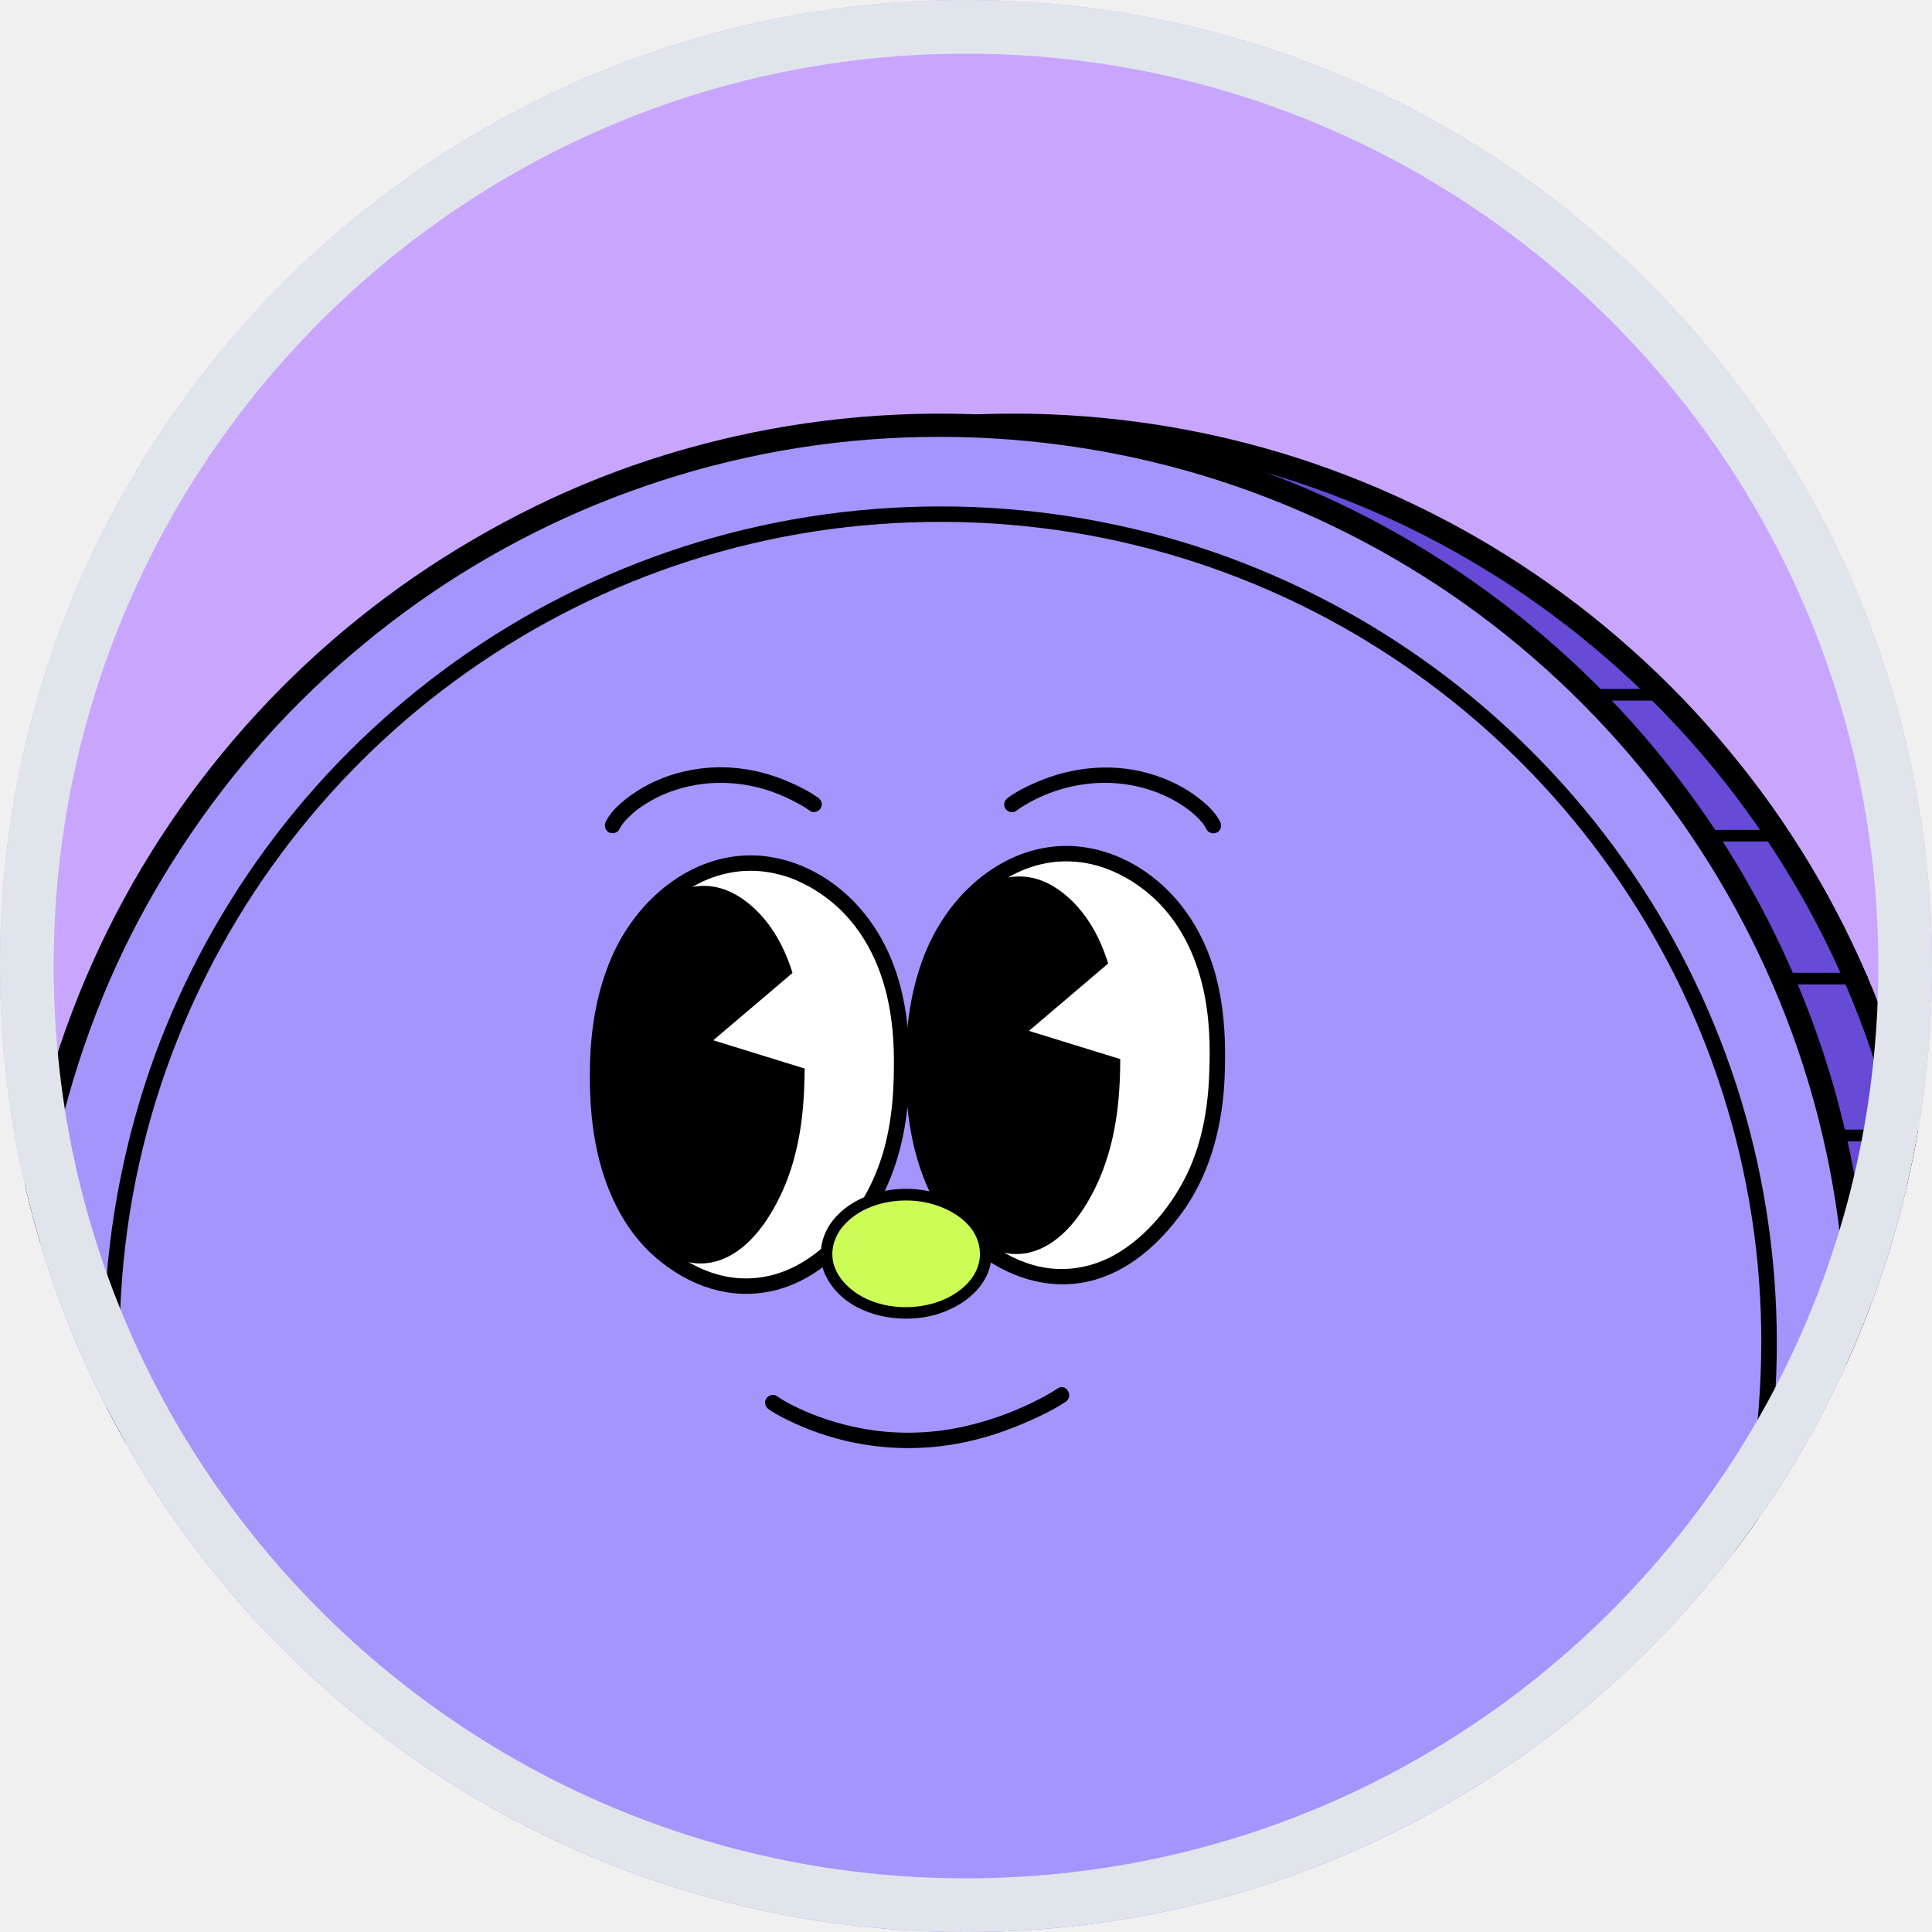
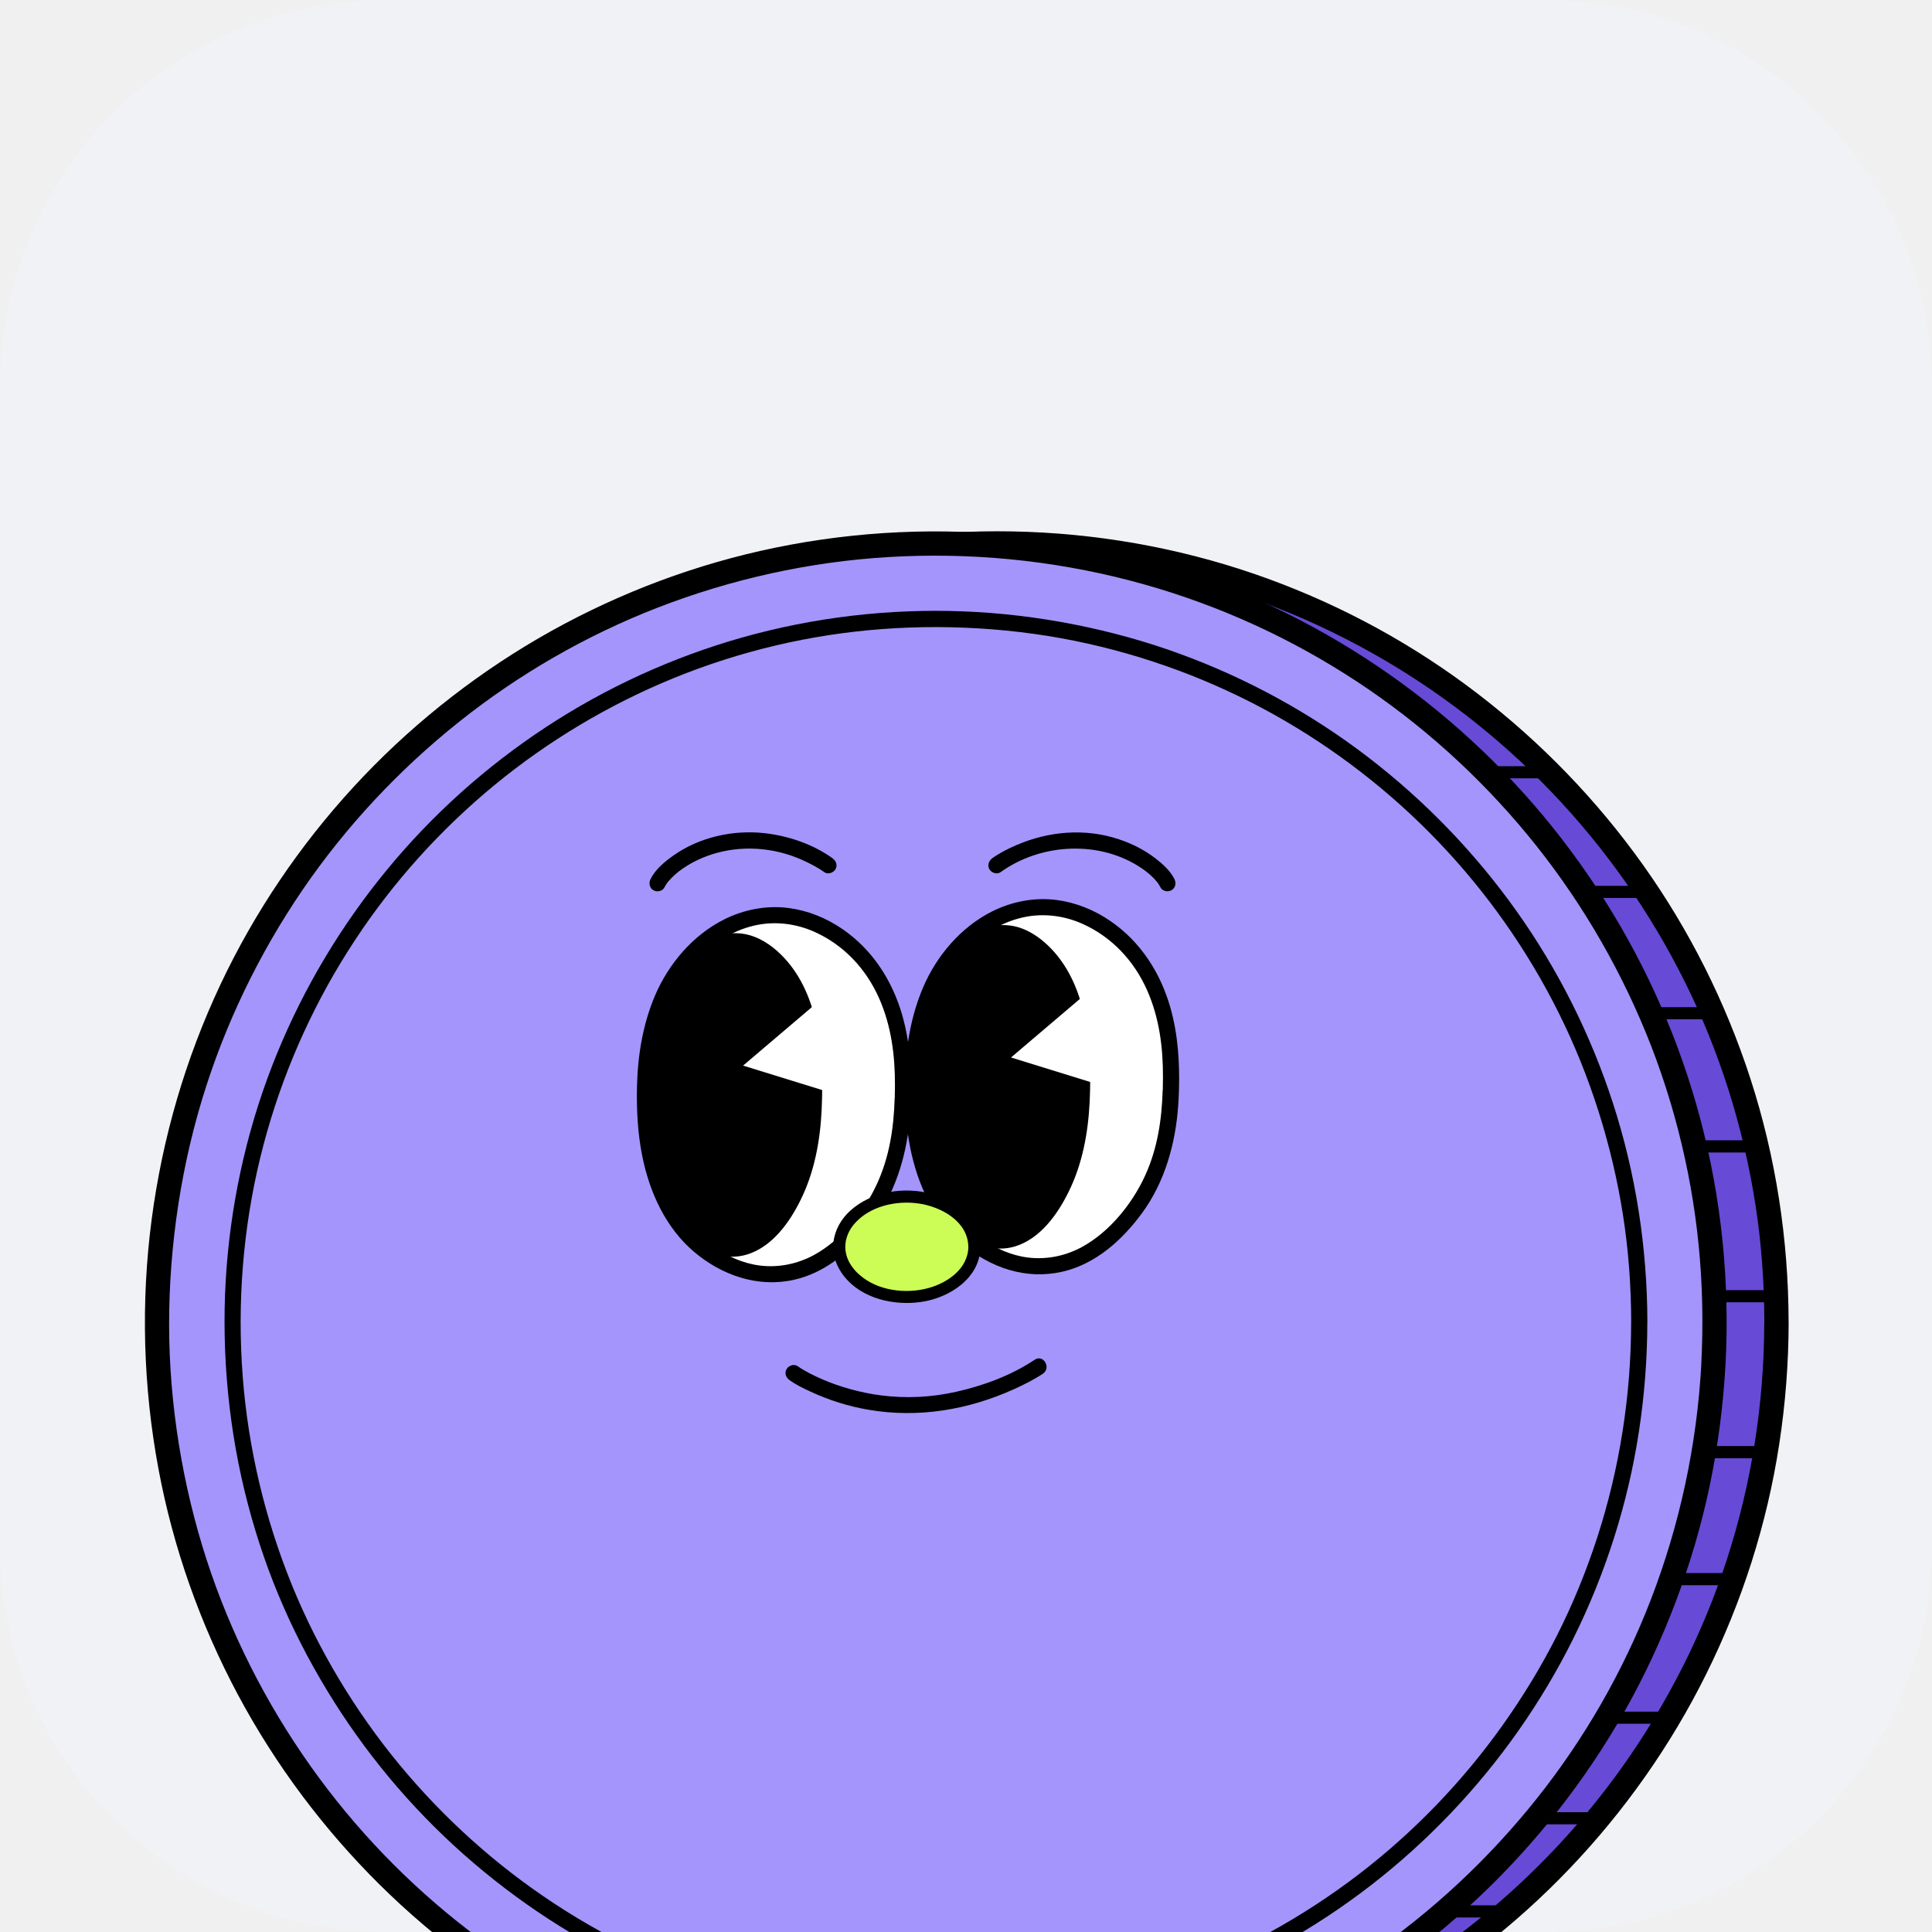
- <svg xmlns="http://www.w3.org/2000/svg" width="36" height="36" viewBox="0 0 36 36" fill="none">
-   <g clip-path="url(#clip0_2430_47097)">
-     <circle cx="18" cy="18" r="18" fill="#C9A6FD" />
-     <mask id="mask0_2430_47097" style="mask-type:alpha" maskUnits="userSpaceOnUse" x="0" y="0" width="36" height="36">
-       <circle cx="18" cy="18" r="18" fill="#C9A6FD" />
-     </mask>
-     <g mask="url(#mask0_2430_47097)">
-       <g clip-path="url(#clip1_2430_47097)">
-         <path d="M2.304 32.816C2.304 32.816 1.156 38.481 1.233 41.416L2.304 32.816Z" fill="#674AD6" />
-         <path d="M1.469 32.584C1.031 34.751 0.677 36.95 0.471 39.15C0.4 39.902 0.349 40.659 0.367 41.415C0.378 41.868 0.759 42.303 1.234 42.282C1.709 42.26 2.112 41.9 2.101 41.415C2.086 40.77 2.121 40.124 2.175 39.481C2.206 39.107 2.244 38.734 2.287 38.361C2.307 38.184 2.328 38.007 2.35 37.83C2.361 37.742 2.373 37.653 2.384 37.565C2.389 37.527 2.394 37.489 2.399 37.452C2.383 37.578 2.393 37.498 2.404 37.418C2.573 36.197 2.774 34.981 3.001 33.769C3.046 33.528 3.093 33.286 3.141 33.045C3.231 32.602 3.014 32.087 2.536 31.979C2.104 31.881 1.566 32.109 1.47 32.584H1.469Z" fill="black" />
-         <path d="M18.88 42.116C28.322 42.116 35.976 34.462 35.976 25.02C35.976 15.579 28.322 7.925 18.88 7.925C9.438 7.925 1.784 15.579 1.784 25.02C1.784 34.462 9.438 42.116 18.88 42.116Z" fill="#674AD6" />
-         <path d="M35.759 25.02C35.757 26.795 35.483 28.56 34.934 30.248C34.386 31.937 33.631 33.404 32.645 34.792C31.66 36.181 30.48 37.401 29.14 38.426C27.791 39.457 26.287 40.289 24.692 40.872C23.037 41.478 21.291 41.821 19.53 41.887C17.755 41.953 15.976 41.745 14.267 41.261C12.616 40.793 11.043 40.071 9.609 39.128C8.2 38.202 6.934 37.062 5.859 35.763C4.777 34.456 3.889 32.978 3.25 31.407C2.61 29.835 2.184 28.076 2.051 26.337C1.915 24.552 2.055 22.748 2.48 21.009C2.905 19.27 3.548 17.747 4.436 16.281C5.325 14.816 6.412 13.519 7.678 12.393C8.943 11.268 10.378 10.338 11.919 9.637C13.5 8.919 15.202 8.447 16.927 8.251C18.701 8.05 20.507 8.121 22.257 8.478C23.95 8.823 25.585 9.428 27.093 10.271C28.568 11.094 29.914 12.136 31.082 13.357C32.257 14.585 33.242 15.987 34.001 17.507C34.772 19.053 35.298 20.719 35.563 22.425C35.697 23.283 35.759 24.152 35.76 25.021C35.76 25.3 36.194 25.3 36.194 25.021C36.191 23.21 35.912 21.399 35.353 19.677C34.813 18.015 34.021 16.435 33.008 15.011C31.994 13.588 30.779 12.329 29.395 11.268C28.011 10.206 26.468 9.36 24.83 8.759C23.139 8.137 21.351 7.79 19.553 7.72C17.735 7.65 15.902 7.865 14.151 8.361C12.466 8.838 10.853 9.576 9.389 10.539C7.937 11.493 6.628 12.664 5.524 14.005C4.413 15.354 3.511 16.86 2.848 18.476C2.168 20.133 1.757 21.895 1.619 23.68C1.48 25.465 1.625 27.348 2.056 29.123C2.47 30.83 3.151 32.475 4.061 33.977C4.962 35.463 6.088 36.815 7.388 37.968C8.688 39.121 10.158 40.08 11.741 40.796C13.371 41.532 15.103 42.009 16.879 42.217C18.699 42.429 20.553 42.348 22.348 41.985C24.076 41.634 25.751 41.013 27.291 40.156C28.831 39.298 30.203 38.232 31.403 36.973C32.6 35.719 33.611 34.284 34.383 32.732C35.173 31.144 35.719 29.437 35.987 27.684C36.121 26.802 36.191 25.912 36.192 25.02C36.192 24.741 35.759 24.741 35.759 25.02H35.759Z" fill="black" />
-         <path d="M17.523 42.116C26.965 42.116 34.619 34.462 34.619 25.02C34.619 15.579 26.965 7.925 17.523 7.925C8.082 7.925 0.428 15.579 0.428 25.02C0.428 34.462 8.082 42.116 17.523 42.116Z" fill="#A495FC" />
-         <path d="M34.378 25.941C34.279 27.712 33.907 29.462 33.269 31.117C32.658 32.7 31.799 34.195 30.741 35.521C29.683 36.847 28.433 38.011 27.035 38.965C25.637 39.918 24.087 40.668 22.461 41.165C20.774 41.681 19.014 41.926 17.25 41.897C15.475 41.867 13.709 41.56 12.03 40.985C10.407 40.429 8.874 39.619 7.495 38.601C6.143 37.603 4.937 36.396 3.941 35.044C2.931 33.673 2.125 32.153 1.568 30.543C0.997 28.893 0.686 27.16 0.647 25.416C0.609 23.671 0.848 21.834 1.366 20.12C1.884 18.406 2.611 16.921 3.577 15.505C4.543 14.089 5.701 12.854 7.026 11.799C8.344 10.748 9.83 9.894 11.402 9.284C13.027 8.653 14.748 8.273 16.488 8.17C18.271 8.065 20.068 8.237 21.797 8.687C23.469 9.123 25.067 9.817 26.528 10.74C27.956 11.641 29.243 12.759 30.343 14.04C31.449 15.328 32.356 16.786 33.03 18.343C33.715 19.922 34.152 21.616 34.32 23.328C34.406 24.197 34.422 25.07 34.377 25.941C34.362 26.22 34.795 26.219 34.81 25.941C34.905 24.133 34.721 22.311 34.255 20.56C33.806 18.873 33.096 17.252 32.162 15.776C31.233 14.309 30.084 12.979 28.763 11.852C27.436 10.72 25.943 9.786 24.338 9.102C22.733 8.417 20.916 7.948 19.117 7.781C17.318 7.614 15.466 7.731 13.69 8.132C11.914 8.533 10.331 9.17 8.818 10.053C7.318 10.927 5.947 12.03 4.773 13.309C3.596 14.59 2.61 16.048 1.868 17.621C1.101 19.247 0.595 20.981 0.361 22.762C0.126 24.543 0.172 26.423 0.507 28.221C0.829 29.949 1.422 31.626 2.251 33.175C3.079 34.725 4.124 36.117 5.359 37.338C6.594 38.558 8.015 39.594 9.556 40.393C11.137 41.213 12.844 41.787 14.601 42.084C16.357 42.381 18.266 42.411 20.085 42.143C21.831 41.887 23.532 41.354 25.118 40.581C26.682 39.818 28.128 38.814 29.394 37.623C30.657 36.435 31.742 35.054 32.597 33.546C33.47 32.005 34.105 30.325 34.467 28.591C34.649 27.718 34.764 26.831 34.813 25.941C34.828 25.663 34.395 25.663 34.38 25.941L34.378 25.941Z" fill="black" />
-         <path d="M32.819 25.02C32.817 26.628 32.569 28.227 32.072 29.756C31.596 31.224 30.893 32.614 30 33.872C29.113 35.122 28.034 36.241 26.816 37.172C25.594 38.106 24.232 38.858 22.787 39.387C21.288 39.935 19.706 40.245 18.111 40.305C16.504 40.365 14.892 40.176 13.345 39.738C11.85 39.314 10.424 38.66 9.125 37.806C7.849 36.967 6.702 35.935 5.728 34.759C4.755 33.583 3.94 32.23 3.358 30.802C2.762 29.339 2.394 27.784 2.274 26.209C2.151 24.594 2.278 22.96 2.663 21.385C3.031 19.877 3.63 18.43 4.435 17.102C5.23 15.79 6.224 14.6 7.371 13.58C8.517 12.562 9.816 11.718 11.212 11.083C12.648 10.43 14.192 10.003 15.76 9.824C17.367 9.642 19.003 9.708 20.588 10.031C22.12 10.344 23.602 10.892 24.968 11.655C26.303 12.4 27.523 13.345 28.581 14.451C29.638 15.557 30.537 16.833 31.224 18.209C31.922 19.609 32.4 21.117 32.64 22.663C32.762 23.443 32.819 24.232 32.82 25.021C32.82 25.207 33.109 25.207 33.109 25.021C33.107 23.39 32.855 21.76 32.352 20.209C31.865 18.712 31.151 17.289 30.238 16.007C29.325 14.724 28.236 13.598 26.995 12.644C25.749 11.688 24.359 10.924 22.884 10.383C21.362 9.824 19.752 9.511 18.133 9.448C16.495 9.385 14.845 9.578 13.268 10.025C11.75 10.455 10.297 11.119 8.979 11.986C7.672 12.846 6.493 13.902 5.498 15.11C4.501 16.32 3.691 17.674 3.095 19.125C2.499 20.576 2.111 22.203 1.986 23.811C1.859 25.451 1.992 27.114 2.38 28.713C2.753 30.251 3.365 31.732 4.186 33.085C4.997 34.424 6.011 35.64 7.182 36.679C8.352 37.717 9.677 38.581 11.103 39.225C12.566 39.886 14.123 40.315 15.717 40.501C17.357 40.692 19.026 40.62 20.643 40.293C22.2 39.977 23.707 39.418 25.095 38.646C26.464 37.885 27.718 36.914 28.799 35.781C29.877 34.651 30.787 33.359 31.482 31.96C32.178 30.562 32.684 28.992 32.925 27.413C33.047 26.621 33.108 25.822 33.109 25.021C33.109 24.835 32.82 24.835 32.82 25.021L32.819 25.02Z" fill="black" />
-         <path d="M22.68 19.923C22.667 20.371 22.628 21.683 21.74 22.729C21.51 22.998 20.898 23.72 19.926 23.784C19.04 23.843 18.4 23.32 18.224 23.172C16.983 22.125 17.012 20.238 17.02 19.776C17.027 19.296 17.052 17.711 18.125 16.675C18.313 16.494 18.861 15.981 19.692 15.913C20.653 15.834 21.36 16.404 21.625 16.654C22.746 17.712 22.696 19.399 22.68 19.923Z" fill="white" />
-         <path d="M22.536 19.925C22.516 20.579 22.421 21.219 22.142 21.826C21.863 22.432 21.364 23.055 20.756 23.391C20.382 23.597 19.949 23.687 19.524 23.629C19.162 23.579 18.82 23.428 18.521 23.22C18.495 23.202 18.469 23.183 18.443 23.164C18.439 23.161 18.406 23.136 18.421 23.148C18.435 23.158 18.401 23.132 18.395 23.127C18.351 23.091 18.307 23.054 18.264 23.016C18.12 22.886 17.988 22.741 17.875 22.584C17.657 22.278 17.498 21.935 17.388 21.576C17.218 21.022 17.16 20.478 17.163 19.898C17.165 19.371 17.204 18.88 17.336 18.375C17.524 17.665 17.894 17.022 18.473 16.561C18.495 16.543 18.509 16.533 18.54 16.509C18.576 16.483 18.613 16.458 18.65 16.433C18.727 16.383 18.806 16.337 18.887 16.294C19.074 16.197 19.275 16.127 19.482 16.087C19.907 16.004 20.356 16.064 20.751 16.241C21.039 16.369 21.282 16.535 21.502 16.737C21.798 17.011 22.025 17.347 22.188 17.714C22.459 18.325 22.542 18.983 22.541 19.64C22.541 19.735 22.538 19.829 22.535 19.924C22.53 20.11 22.819 20.11 22.824 19.924C22.842 19.314 22.803 18.7 22.635 18.111C22.419 17.355 21.986 16.683 21.333 16.236C20.983 15.997 20.583 15.835 20.161 15.781C19.679 15.719 19.19 15.816 18.759 16.036C18.086 16.378 17.566 16.993 17.271 17.681C17.003 18.309 16.893 18.989 16.877 19.669C16.865 20.177 16.891 20.684 16.991 21.184C17.148 21.972 17.499 22.748 18.122 23.274C18.721 23.781 19.503 24.054 20.285 23.877C21.014 23.712 21.602 23.181 22.03 22.59C22.522 21.912 22.751 21.081 22.809 20.254C22.817 20.144 22.821 20.035 22.824 19.924C22.83 19.738 22.541 19.738 22.535 19.924L22.536 19.925Z" fill="black" />
-         <path d="M20.729 19.913C20.721 20.297 20.697 21.42 20.145 22.315C20.003 22.546 19.623 23.163 19.02 23.218C18.47 23.269 18.072 22.821 17.963 22.694C17.193 21.797 17.211 20.181 17.216 19.786C17.221 19.375 17.236 18.018 17.902 17.131C18.019 16.976 18.359 16.536 18.875 16.478C19.471 16.411 19.91 16.899 20.075 17.113C20.77 18.019 20.739 19.464 20.729 19.913V19.913Z" fill="black" />
-         <path d="M20.584 19.914C20.573 20.436 20.519 20.956 20.366 21.458C20.273 21.765 20.142 22.053 19.97 22.323C19.842 22.525 19.705 22.707 19.511 22.86C19.294 23.032 19.018 23.124 18.743 23.057C18.499 22.997 18.303 22.849 18.136 22.673C17.765 22.28 17.582 21.748 17.476 21.227C17.387 20.788 17.356 20.337 17.359 19.883C17.36 19.472 17.381 19.059 17.453 18.658C17.506 18.357 17.584 18.058 17.702 17.775C17.762 17.632 17.835 17.493 17.918 17.362C17.955 17.303 17.995 17.247 18.036 17.192C18.059 17.16 18.024 17.207 18.051 17.173C18.069 17.149 18.088 17.127 18.107 17.105C18.272 16.91 18.476 16.735 18.724 16.659C19.017 16.569 19.307 16.644 19.555 16.812C19.652 16.877 19.74 16.956 19.823 17.043C19.857 17.08 19.891 17.118 19.923 17.157C19.93 17.165 19.973 17.22 19.949 17.188C19.974 17.221 19.998 17.254 20.021 17.288C20.197 17.544 20.317 17.831 20.401 18.129C20.545 18.636 20.589 19.163 20.587 19.688C20.587 19.763 20.585 19.839 20.584 19.914C20.579 20.1 20.868 20.1 20.872 19.914C20.883 19.415 20.861 18.916 20.767 18.425C20.652 17.828 20.422 17.228 19.983 16.794C19.765 16.579 19.492 16.399 19.186 16.348C18.837 16.289 18.494 16.393 18.214 16.605C17.739 16.967 17.45 17.528 17.286 18.092C17.136 18.612 17.08 19.158 17.071 19.698C17.064 20.116 17.079 20.533 17.137 20.947C17.219 21.547 17.385 22.172 17.754 22.663C18.099 23.124 18.65 23.503 19.25 23.32C19.8 23.153 20.178 22.609 20.418 22.114C20.709 21.513 20.831 20.844 20.863 20.181C20.868 20.093 20.87 20.003 20.872 19.914C20.876 19.728 20.587 19.728 20.583 19.914H20.584Z" fill="black" />
-         <path d="M20.889 17.749L19.173 19.209L21.244 19.849L20.889 17.749Z" fill="white" />
-         <path d="M16.798 20.101C16.785 20.549 16.745 21.861 15.857 22.907C15.628 23.177 15.016 23.898 14.044 23.962C13.158 24.021 12.518 23.498 12.342 23.35C11.1 22.303 11.13 20.416 11.137 19.954C11.145 19.474 11.17 17.889 12.243 16.853C12.431 16.672 12.979 16.159 13.809 16.091C14.771 16.012 15.478 16.582 15.743 16.833C16.864 17.89 16.814 19.577 16.798 20.101Z" fill="white" />
-         <path d="M16.653 20.101C16.633 20.755 16.538 21.395 16.259 22.001C15.97 22.629 15.48 23.231 14.873 23.566C14.498 23.773 14.066 23.863 13.64 23.804C13.278 23.755 12.937 23.603 12.638 23.396C12.611 23.378 12.585 23.359 12.56 23.34C12.556 23.337 12.523 23.312 12.538 23.324C12.551 23.334 12.518 23.308 12.512 23.303C12.468 23.267 12.424 23.23 12.381 23.192C12.237 23.062 12.104 22.917 11.992 22.759C11.773 22.454 11.615 22.11 11.505 21.752C11.335 21.198 11.276 20.654 11.279 20.074C11.282 19.547 11.32 19.056 11.453 18.551C11.64 17.841 12.011 17.198 12.589 16.736C12.611 16.719 12.625 16.709 12.657 16.685C12.693 16.659 12.729 16.634 12.766 16.609C12.843 16.559 12.922 16.512 13.004 16.47C13.191 16.373 13.391 16.303 13.599 16.263C14.024 16.18 14.473 16.24 14.867 16.416C15.155 16.545 15.399 16.71 15.619 16.913C15.915 17.187 16.142 17.523 16.305 17.89C16.576 18.5 16.659 19.158 16.657 19.816C16.657 19.91 16.655 20.005 16.652 20.099C16.646 20.285 16.935 20.285 16.941 20.099C16.959 19.49 16.92 18.876 16.752 18.287C16.536 17.531 16.103 16.859 15.45 16.412C15.1 16.173 14.699 16.011 14.278 15.957C13.796 15.895 13.307 15.992 12.876 16.212C12.203 16.554 11.682 17.169 11.388 17.857C11.119 18.485 11.009 19.165 10.993 19.845C10.982 20.353 11.008 20.86 11.108 21.36C11.265 22.148 11.616 22.923 12.238 23.45C12.861 23.977 13.62 24.23 14.402 24.053C15.131 23.888 15.719 23.357 16.147 22.766C16.638 22.087 16.868 21.257 16.926 20.43C16.933 20.32 16.938 20.21 16.941 20.1C16.947 19.914 16.658 19.914 16.652 20.1L16.653 20.101Z" fill="black" />
-         <path d="M14.847 20.091C14.839 20.475 14.814 21.598 14.263 22.493C14.12 22.724 13.74 23.341 13.137 23.396C12.587 23.447 12.19 22.999 12.081 22.872C11.31 21.975 11.329 20.359 11.334 19.964C11.338 19.553 11.354 18.196 12.02 17.309C12.137 17.154 12.476 16.714 12.992 16.656C13.589 16.589 14.027 17.077 14.192 17.291C14.888 18.197 14.857 19.642 14.847 20.09V20.091Z" fill="black" />
-         <path d="M14.702 20.09C14.691 20.612 14.637 21.132 14.484 21.634C14.391 21.941 14.26 22.229 14.088 22.499C13.96 22.701 13.823 22.883 13.629 23.036C13.412 23.208 13.137 23.3 12.861 23.233C12.617 23.173 12.421 23.025 12.254 22.849C11.883 22.456 11.7 21.924 11.594 21.403C11.505 20.964 11.474 20.513 11.477 20.059C11.479 19.648 11.499 19.235 11.571 18.834C11.625 18.533 11.703 18.233 11.82 17.951C11.881 17.808 11.953 17.669 12.037 17.537C12.073 17.479 12.113 17.423 12.154 17.367C12.178 17.336 12.142 17.383 12.169 17.348C12.187 17.325 12.206 17.303 12.225 17.281C12.39 17.086 12.594 16.91 12.842 16.834C13.135 16.745 13.425 16.82 13.673 16.987C13.77 17.053 13.858 17.132 13.941 17.219C13.975 17.255 14.009 17.294 14.041 17.332C14.048 17.341 14.092 17.396 14.067 17.364C14.092 17.396 14.116 17.43 14.139 17.463C14.315 17.72 14.435 18.007 14.519 18.305C14.663 18.812 14.707 19.339 14.705 19.864C14.705 19.939 14.703 20.015 14.702 20.09C14.698 20.276 14.986 20.276 14.991 20.09C15.002 19.591 14.979 19.092 14.885 18.601C14.77 18.004 14.54 17.404 14.101 16.97C13.884 16.755 13.61 16.575 13.304 16.523C12.955 16.465 12.612 16.569 12.332 16.781C11.857 17.143 11.568 17.704 11.405 18.268C11.254 18.788 11.198 19.334 11.189 19.874C11.182 20.292 11.198 20.709 11.255 21.123C11.337 21.723 11.503 22.348 11.872 22.839C12.217 23.3 12.769 23.679 13.368 23.496C13.918 23.329 14.297 22.784 14.536 22.29C14.828 21.689 14.949 21.02 14.981 20.357C14.986 20.268 14.988 20.179 14.99 20.09C14.994 19.904 14.705 19.904 14.701 20.09H14.702Z" fill="black" />
-         <path d="M15.008 17.925L13.291 19.384L15.362 20.025L15.008 17.925Z" fill="white" />
-         <path d="M16.887 24.465C17.706 24.465 18.37 23.972 18.37 23.364C18.37 22.755 17.706 22.262 16.887 22.262C16.067 22.262 15.403 22.755 15.403 23.364C15.403 23.972 16.067 24.465 16.887 24.465Z" fill="#CCFC56" />
-         <path d="M18.261 23.363C18.256 23.854 17.795 24.178 17.363 24.294C16.854 24.431 16.231 24.353 15.826 23.995C15.666 23.854 15.539 23.665 15.514 23.449C15.49 23.232 15.564 23.025 15.699 22.861C16.039 22.45 16.641 22.315 17.15 22.388C17.651 22.46 18.255 22.79 18.26 23.363C18.262 23.502 18.478 23.503 18.477 23.363C18.471 22.773 17.948 22.365 17.42 22.223C16.828 22.063 16.122 22.169 15.659 22.59C15.461 22.77 15.325 23.01 15.298 23.278C15.27 23.545 15.365 23.79 15.524 23.991C15.912 24.482 16.614 24.637 17.208 24.547C17.801 24.457 18.471 24.035 18.478 23.363C18.479 23.223 18.262 23.223 18.261 23.363V23.363Z" fill="black" />
-         <path d="M14.327 26.261C14.472 26.363 14.635 26.443 14.796 26.517C15.199 26.702 15.626 26.835 16.064 26.91C16.653 27.01 17.249 27.008 17.837 26.901C18.317 26.814 18.782 26.658 19.225 26.457C19.442 26.359 19.659 26.252 19.857 26.12C20.011 26.017 19.866 25.767 19.711 25.87C19.556 25.974 19.392 26.059 19.226 26.139C18.834 26.33 18.417 26.478 17.985 26.576C17.434 26.702 16.867 26.729 16.307 26.657C16.063 26.625 15.821 26.573 15.585 26.505C15.481 26.475 15.379 26.441 15.277 26.405C15.232 26.389 15.188 26.372 15.143 26.354C15.099 26.336 15.062 26.321 15.033 26.309C14.842 26.226 14.646 26.133 14.473 26.012C14.409 25.968 14.312 26.001 14.275 26.064C14.233 26.137 14.263 26.217 14.327 26.262V26.261Z" fill="black" />
-         <path d="M18.855 14.986C18.855 14.986 19.507 14.513 20.358 14.45C21.604 14.358 22.447 15.045 22.609 15.382" fill="#A495FC" />
-         <path d="M18.928 15.113C19.302 14.843 19.78 14.666 20.235 14.609C20.872 14.527 21.544 14.67 22.075 15.037C22.17 15.103 22.255 15.171 22.345 15.264C22.363 15.284 22.381 15.304 22.398 15.325C22.403 15.33 22.407 15.335 22.412 15.341C22.438 15.372 22.407 15.334 22.421 15.353C22.445 15.386 22.466 15.42 22.485 15.457C22.519 15.527 22.619 15.546 22.683 15.509C22.754 15.467 22.769 15.382 22.735 15.311C22.644 15.128 22.479 14.982 22.32 14.859C22.083 14.678 21.812 14.543 21.53 14.449C20.794 14.204 20.001 14.274 19.297 14.582C19.119 14.659 18.94 14.75 18.782 14.864C18.719 14.91 18.688 14.99 18.73 15.062C18.767 15.124 18.864 15.159 18.928 15.114L18.928 15.113Z" fill="black" />
-         <path d="M15.169 14.986C15.169 14.986 14.517 14.513 13.666 14.45C12.42 14.358 11.577 15.045 11.415 15.382" fill="#A495FC" />
-         <path d="M15.242 14.862C15.113 14.769 14.968 14.693 14.825 14.625C14.489 14.466 14.135 14.357 13.765 14.316C13.079 14.238 12.343 14.402 11.777 14.804C11.592 14.935 11.392 15.1 11.289 15.309C11.255 15.379 11.27 15.465 11.341 15.507C11.405 15.544 11.504 15.525 11.539 15.455C11.554 15.424 11.572 15.395 11.592 15.366C11.597 15.358 11.603 15.351 11.609 15.343C11.586 15.374 11.607 15.345 11.612 15.339C11.626 15.322 11.64 15.305 11.655 15.288C11.719 15.217 11.816 15.132 11.873 15.088C12.089 14.926 12.333 14.802 12.589 14.719C13.254 14.503 13.979 14.558 14.614 14.844C14.78 14.919 14.948 15.004 15.095 15.111C15.159 15.157 15.257 15.122 15.293 15.059C15.336 14.986 15.305 14.907 15.241 14.861L15.242 14.862Z" fill="black" />
-         <path d="M33.157 18.343H34.699C34.839 18.343 34.839 18.127 34.699 18.127H33.157C33.018 18.127 33.017 18.343 33.157 18.343Z" fill="black" />
-         <path d="M29.636 13.055H31.028C31.167 13.055 31.168 12.838 31.028 12.838H29.636C29.497 12.838 29.496 13.055 29.636 13.055Z" fill="black" />
-         <path d="M31.765 15.68H33.157C33.296 15.68 33.297 15.464 33.157 15.464H31.765C31.626 15.464 31.625 15.68 31.765 15.68Z" fill="black" />
-         <path d="M34.175 21.266H35.567C35.706 21.266 35.707 21.049 35.567 21.049H34.175C34.036 21.049 34.036 21.266 34.175 21.266Z" fill="black" />
-         <path d="M34.619 24.555H36.011C36.15 24.555 36.151 24.338 36.011 24.338H34.619C34.48 24.338 34.48 24.555 34.619 24.555Z" fill="black" />
-         <path d="M34.281 27.978H35.673C35.812 27.978 35.812 27.762 35.673 27.762H34.281C34.142 27.762 34.141 27.978 34.281 27.978Z" fill="black" />
-         <path d="M33.585 30.767H34.976C35.116 30.767 35.116 30.55 34.976 30.55H33.585C33.445 30.55 33.445 30.767 33.585 30.767Z" fill="black" />
-         <path d="M32.267 33.81H33.659C33.798 33.81 33.799 33.593 33.659 33.593H32.267C32.128 33.593 32.127 33.81 32.267 33.81Z" fill="black" />
-         <path d="M30.728 36.016H32.12C32.259 36.016 32.26 35.799 32.12 35.799H30.728C30.589 35.799 30.588 36.016 30.728 36.016Z" fill="black" />
-         <path d="M34.976 42.115C34.976 42.115 34.907 35.099 34.281 31.341L34.976 42.115Z" fill="#674AD6" />
-         <path d="M35.844 42.117C35.817 39.453 35.712 36.782 35.48 34.128C35.392 33.119 35.282 32.111 35.117 31.112C35.041 30.65 34.468 30.392 34.051 30.507C33.56 30.641 33.369 31.109 33.445 31.573C33.477 31.765 33.507 31.957 33.534 32.15C33.54 32.194 33.546 32.239 33.552 32.284C33.548 32.255 33.528 32.093 33.548 32.258C33.563 32.374 33.578 32.491 33.592 32.607C33.643 33.037 33.687 33.468 33.726 33.899C33.81 34.82 33.873 35.743 33.924 36.666C34.009 38.182 34.063 39.701 34.095 41.219C34.101 41.518 34.107 41.818 34.11 42.117C34.114 42.57 34.505 43.005 34.976 42.984C35.448 42.963 35.848 42.603 35.843 42.117L35.844 42.117Z" fill="black" />
-       </g>
-     </g>
-     <circle cx="18" cy="18" r="17.5" stroke="#E0E5EB" />
+ <svg xmlns="http://www.w3.org/2000/svg" width="40" height="40" viewBox="0 0 40 40" fill="none">
+   <rect width="40" height="40" rx="8" fill="#F0F2F5" />
+   <mask id="mask0_4113_38054" style="mask-type:alpha" maskUnits="userSpaceOnUse" x="0" y="0" width="40" height="40">
+     <rect width="40" height="40" rx="8" fill="#F2E9FF" />
+   </mask>
+   <g mask="url(#mask0_4113_38054)">
+     <path d="M20.655 43.499C29.559 43.499 36.778 36.28 36.778 27.375C36.778 18.471 29.559 11.252 20.655 11.252C11.75 11.252 4.531 18.471 4.531 27.375C4.531 36.28 11.75 43.499 20.655 43.499Z" fill="#674AD6" />
+     <path d="M36.527 27.376C36.525 29.047 36.267 30.707 35.751 32.295C35.256 33.819 34.524 35.262 33.597 36.569C32.681 37.859 31.565 39.018 30.308 39.979C29.04 40.95 27.625 41.733 26.125 42.282C24.567 42.851 22.925 43.175 21.268 43.237C19.598 43.299 17.925 43.104 16.317 42.648C14.763 42.208 13.284 41.528 11.935 40.64C10.61 39.769 9.419 38.696 8.408 37.474C7.393 36.249 6.559 34.86 5.959 33.386C5.341 31.868 4.955 30.253 4.83 28.617C4.705 26.981 4.833 25.242 5.233 23.605C5.616 22.038 6.238 20.536 7.074 19.157C7.91 17.777 8.932 16.559 10.124 15.499C11.316 14.439 12.665 13.566 14.114 12.907C15.563 12.248 17.195 11.79 18.813 11.606C20.482 11.416 22.181 11.483 23.827 11.818C25.474 12.154 26.958 12.711 28.378 13.503C29.766 14.278 31.031 15.258 32.131 16.407C33.235 17.562 34.162 18.881 34.875 20.312C35.601 21.766 36.094 23.333 36.344 24.939C36.47 25.744 36.527 26.56 36.529 27.374C36.529 27.698 37.032 27.698 37.031 27.374C37.029 25.663 36.766 23.95 36.237 22.322C35.726 20.751 34.978 19.257 34.02 17.911C33.062 16.565 31.907 15.37 30.596 14.364C29.287 13.359 27.828 12.56 26.279 11.992C24.682 11.406 22.991 11.078 21.292 11.012C19.573 10.945 17.84 11.149 16.185 11.618C14.53 12.087 13.066 12.766 11.682 13.676C10.299 14.586 9.071 15.685 8.027 16.953C6.974 18.232 6.12 19.659 5.492 21.191C4.864 22.723 4.462 24.423 4.331 26.111C4.2 27.798 4.338 29.579 4.745 31.257C5.152 32.935 5.78 34.427 6.641 35.847C7.492 37.252 8.556 38.531 9.786 39.62C11.014 40.71 12.404 41.618 13.901 42.294C15.446 42.992 17.087 43.444 18.771 43.64C20.455 43.837 22.244 43.764 23.941 43.419C25.575 43.088 27.158 42.5 28.614 41.69C30.05 40.89 31.368 39.87 32.502 38.681C33.633 37.496 34.59 36.139 35.319 34.672C36.066 33.171 36.583 31.557 36.837 29.9C36.965 29.064 37.031 28.22 37.032 27.375C37.032 27.051 36.53 27.051 36.529 27.375L36.527 27.376Z" fill="black" />
+     <path d="M19.375 43.501C28.28 43.501 35.499 36.282 35.499 27.377C35.499 18.473 28.28 11.254 19.375 11.254C10.471 11.254 3.252 18.473 3.252 27.377C3.252 36.282 10.471 43.501 19.375 43.501Z" fill="#A495FC" />
+     <path d="M35.224 28.247C35.132 29.913 34.78 31.559 34.18 33.116C33.607 34.601 32.801 36.005 31.808 37.249C30.815 38.493 29.638 39.593 28.323 40.49C27.002 41.391 25.549 42.093 24.02 42.56C22.433 43.045 20.777 43.277 19.118 43.248C17.458 43.22 15.787 42.932 14.206 42.39C12.68 41.867 11.239 41.104 9.94 40.146C8.673 39.211 7.54 38.077 6.605 36.808C5.655 35.519 4.896 34.088 4.372 32.574C3.848 31.06 3.542 29.393 3.505 27.751C3.469 26.109 3.694 24.382 4.182 22.768C4.648 21.225 5.354 19.759 6.262 18.427C7.161 17.111 8.262 15.934 9.508 14.942C10.745 13.956 12.14 13.153 13.614 12.581C15.143 11.988 16.762 11.63 18.398 11.533C20.076 11.433 21.766 11.595 23.393 12.019C24.967 12.429 26.47 13.082 27.844 13.95C29.188 14.798 30.398 15.849 31.432 17.055C32.472 18.267 33.325 19.639 33.959 21.104C34.594 22.568 35.011 24.176 35.169 25.782C35.25 26.601 35.266 27.425 35.223 28.247C35.206 28.57 35.709 28.569 35.725 28.247C35.815 26.538 35.641 24.814 35.201 23.159C34.776 21.564 34.105 20.03 33.222 18.636C32.339 17.241 31.258 15.991 30.009 14.925C28.76 13.86 27.343 12.971 25.826 12.324C24.251 11.652 22.583 11.231 20.878 11.072C19.164 10.913 17.425 11.026 15.746 11.405C14.131 11.77 12.57 12.387 11.14 13.22C9.722 14.047 8.425 15.09 7.315 16.298C6.203 17.509 5.27 18.887 4.568 20.375C3.841 21.916 3.362 23.558 3.14 25.247C2.914 26.961 2.963 28.707 3.28 30.408C3.584 32.041 4.145 33.626 4.928 35.091C5.703 36.54 6.7 37.872 7.867 39.026C9.034 40.18 10.378 41.16 11.835 41.916C13.329 42.691 14.943 43.234 16.603 43.515C18.322 43.805 20.076 43.825 21.801 43.571C23.451 43.329 25.059 42.824 26.559 42.093C28.037 41.372 29.403 40.422 30.601 39.296C31.794 38.173 32.821 36.867 33.629 35.442C34.436 34.016 35.055 32.397 35.398 30.757C35.571 29.93 35.678 29.089 35.725 28.245C35.743 27.922 35.241 27.923 35.223 28.245L35.224 28.247Z" fill="black" />
+     <path d="M33.771 27.378C33.769 28.89 33.535 30.396 33.068 31.835C32.6 33.274 31.957 34.525 31.116 35.71C30.283 36.884 29.268 37.936 28.125 38.811C26.981 39.685 25.692 40.399 24.332 40.896C22.972 41.393 21.431 41.705 19.93 41.761C18.417 41.817 16.9 41.64 15.443 41.227C14.035 40.828 12.693 40.212 11.471 39.408C10.27 38.618 9.19 37.647 8.274 36.54C7.357 35.432 6.593 34.163 6.046 32.822C5.486 31.445 5.138 29.981 5.025 28.498C4.909 26.977 5.029 25.439 5.391 23.956C5.738 22.537 6.301 21.175 7.059 19.924C7.817 18.674 8.743 17.57 9.823 16.609C10.902 15.65 12.125 14.856 13.439 14.259C14.788 13.645 16.24 13.243 17.713 13.076C19.186 12.908 20.766 12.966 22.257 13.269C23.7 13.563 25.095 14.079 26.381 14.797C27.638 15.5 28.787 16.389 29.782 17.43C30.783 18.476 31.624 19.672 32.27 20.968C32.917 22.263 33.376 23.706 33.603 25.161C33.717 25.893 33.771 26.635 33.772 27.376C33.772 27.591 34.107 27.591 34.107 27.376C34.105 25.835 33.867 24.294 33.391 22.829C32.931 21.415 32.257 20.07 31.395 18.859C30.536 17.651 29.5 16.579 28.324 15.676C27.147 14.773 25.833 14.052 24.439 13.541C23.046 13.03 21.48 12.717 19.95 12.658C18.403 12.597 16.844 12.78 15.354 13.202C13.92 13.609 12.547 14.236 11.302 15.055C10.066 15.867 8.952 16.864 8.013 18.006C7.069 19.152 6.301 20.433 5.738 21.806C5.159 23.216 4.81 24.715 4.692 26.234C4.574 27.753 4.697 29.355 5.063 30.866C5.43 32.377 5.995 33.718 6.77 34.997C7.545 36.275 8.494 37.412 9.6 38.393C10.706 39.373 11.958 40.189 13.305 40.798C14.69 41.424 16.164 41.83 17.673 42.006C19.222 42.187 20.799 42.118 22.327 41.809C23.798 41.511 25.222 40.983 26.533 40.253C27.844 39.523 29.01 38.616 30.032 37.545C31.05 36.478 31.91 35.257 32.568 33.936C33.24 32.584 33.704 31.132 33.932 29.64C34.046 28.89 34.105 28.134 34.106 27.376C34.106 27.16 33.771 27.16 33.771 27.376V27.378Z" fill="black" />
+     <path d="M24.239 22.571C24.226 22.993 24.189 24.231 23.352 25.216C23.135 25.471 22.558 26.151 21.641 26.212C20.805 26.267 20.202 25.774 20.036 25.634C18.865 24.647 18.893 22.867 18.9 22.432C18.907 21.98 18.93 20.485 19.943 19.508C20.12 19.337 20.637 18.853 21.42 18.788C22.327 18.714 22.994 19.252 23.244 19.488C24.301 20.485 24.253 22.076 24.239 22.571Z" fill="white" />
+     <path d="M24.072 22.571C24.053 23.183 23.966 23.781 23.703 24.351C23.441 24.92 22.978 25.498 22.413 25.811C22.067 26.002 21.67 26.085 21.276 26.035C20.933 25.991 20.609 25.845 20.328 25.649C20.304 25.632 20.28 25.615 20.256 25.598C20.251 25.593 20.215 25.565 20.249 25.592C20.24 25.585 20.23 25.577 20.221 25.57C20.178 25.535 20.135 25.499 20.093 25.462C19.957 25.339 19.833 25.203 19.728 25.053C19.524 24.767 19.377 24.446 19.276 24.11C19.117 23.588 19.064 23.085 19.068 22.539C19.071 22.041 19.107 21.585 19.234 21.108C19.41 20.45 19.752 19.857 20.287 19.428C20.325 19.398 20.387 19.352 20.445 19.314C20.522 19.263 20.601 19.216 20.683 19.174C20.853 19.086 21.034 19.023 21.221 18.985C21.617 18.905 22.036 18.96 22.405 19.124C23.012 19.394 23.479 19.887 23.753 20.509C24.004 21.081 24.08 21.69 24.078 22.305C24.078 22.394 24.076 22.482 24.074 22.571C24.067 22.787 24.402 22.787 24.409 22.571C24.426 21.994 24.389 21.411 24.229 20.853C24.023 20.134 23.611 19.495 22.99 19.069C22.659 18.842 22.28 18.687 21.882 18.634C21.419 18.573 20.95 18.664 20.534 18.873C19.892 19.198 19.393 19.785 19.113 20.44C18.858 21.036 18.752 21.68 18.737 22.326C18.726 22.811 18.751 23.296 18.847 23.773C18.997 24.519 19.331 25.254 19.92 25.753C20.51 26.252 21.236 26.497 21.982 26.332C22.678 26.178 23.238 25.673 23.648 25.111C24.119 24.467 24.338 23.674 24.394 22.886C24.401 22.782 24.405 22.677 24.409 22.571C24.415 22.356 24.08 22.356 24.074 22.571H24.072Z" fill="black" />
+     <path d="M22.4 22.561C22.392 22.923 22.369 23.982 21.85 24.826C21.716 25.044 21.357 25.626 20.788 25.678C20.27 25.726 19.895 25.303 19.792 25.184C19.065 24.338 19.083 22.814 19.087 22.442C19.091 22.054 19.106 20.774 19.734 19.938C19.844 19.792 20.165 19.377 20.651 19.322C21.214 19.259 21.628 19.719 21.783 19.921C22.439 20.775 22.41 22.137 22.401 22.561H22.4Z" fill="black" />
+     <path d="M22.233 22.56C22.222 23.05 22.172 23.537 22.029 24.008C21.943 24.294 21.82 24.561 21.661 24.813C21.541 25.001 21.418 25.166 21.239 25.31C21.039 25.471 20.785 25.557 20.529 25.493C20.305 25.436 20.129 25.3 19.975 25.138C19.629 24.769 19.459 24.27 19.362 23.783C19.28 23.376 19.252 22.958 19.254 22.536C19.256 22.156 19.274 21.773 19.339 21.403C19.389 21.116 19.463 20.829 19.575 20.559C19.631 20.426 19.698 20.297 19.776 20.175C19.81 20.12 19.847 20.068 19.885 20.015C19.912 19.98 19.87 20.033 19.902 19.993C19.918 19.974 19.932 19.956 19.948 19.937C20.103 19.754 20.294 19.588 20.528 19.518C20.793 19.439 21.053 19.509 21.278 19.661C21.69 19.938 21.926 20.405 22.061 20.883C22.197 21.361 22.238 21.853 22.237 22.347C22.237 22.419 22.236 22.49 22.234 22.562C22.229 22.777 22.564 22.777 22.569 22.562C22.591 21.546 22.483 20.351 21.72 19.597C21.514 19.394 21.254 19.221 20.965 19.17C20.634 19.112 20.303 19.201 20.034 19.4C19.567 19.744 19.283 20.289 19.125 20.837C18.982 21.33 18.929 21.848 18.921 22.36C18.915 22.753 18.93 23.145 18.983 23.535C19.061 24.112 19.221 24.714 19.579 25.184C19.912 25.623 20.439 25.978 21.013 25.806C21.537 25.648 21.899 25.138 22.129 24.667C22.411 24.093 22.528 23.453 22.56 22.818C22.564 22.732 22.567 22.647 22.569 22.561C22.573 22.345 22.238 22.345 22.234 22.561L22.233 22.56Z" fill="black" />
+     <path d="M22.55 20.518L20.932 21.894L22.884 22.498L22.55 20.518Z" fill="white" />
+     <path d="M18.69 22.737C18.677 23.159 18.64 24.397 17.803 25.382C17.586 25.637 17.009 26.317 16.092 26.378C15.256 26.433 14.653 25.94 14.487 25.8C13.316 24.813 13.344 23.033 13.351 22.598C13.358 22.146 13.381 20.651 14.394 19.674C14.571 19.503 15.088 19.019 15.871 18.954C16.778 18.88 17.445 19.418 17.695 19.654C18.752 20.651 18.704 22.242 18.69 22.737Z" fill="white" />
+     <path d="M18.523 22.737C18.505 23.349 18.417 23.947 18.154 24.517C17.892 25.086 17.429 25.664 16.864 25.977C16.518 26.168 16.121 26.251 15.727 26.201C15.384 26.157 15.06 26.011 14.779 25.815C14.755 25.798 14.731 25.781 14.707 25.764C14.702 25.759 14.666 25.731 14.7 25.758C14.691 25.751 14.681 25.743 14.673 25.736C14.629 25.701 14.586 25.665 14.544 25.628C14.408 25.505 14.284 25.369 14.179 25.22C13.975 24.933 13.829 24.612 13.727 24.276C13.569 23.754 13.516 23.251 13.519 22.705C13.522 22.207 13.558 21.751 13.685 21.274C13.861 20.616 14.203 20.023 14.738 19.594C14.777 19.564 14.838 19.518 14.896 19.48C14.973 19.429 15.053 19.382 15.134 19.34C15.304 19.252 15.485 19.189 15.672 19.151C16.068 19.071 16.488 19.126 16.856 19.29C17.464 19.56 17.93 20.053 18.204 20.675C18.455 21.247 18.531 21.856 18.529 22.471C18.529 22.56 18.527 22.648 18.525 22.737C18.518 22.953 18.853 22.953 18.86 22.737C18.877 22.16 18.84 21.577 18.68 21.019C18.474 20.299 18.062 19.661 17.442 19.235C17.111 19.008 16.731 18.853 16.333 18.8C15.87 18.739 15.402 18.83 14.986 19.039C14.343 19.364 13.845 19.951 13.564 20.606C13.309 21.202 13.204 21.846 13.188 22.491C13.177 22.977 13.202 23.462 13.298 23.939C13.448 24.685 13.782 25.42 14.371 25.919C14.943 26.403 15.687 26.663 16.433 26.498C17.129 26.344 17.689 25.839 18.099 25.277C18.57 24.633 18.789 23.84 18.845 23.052C18.852 22.948 18.856 22.843 18.86 22.737C18.866 22.522 18.532 22.522 18.525 22.737H18.523Z" fill="black" />
+     <path d="M16.852 22.729C16.843 23.091 16.821 24.15 16.301 24.994C16.167 25.212 15.808 25.794 15.24 25.846C14.721 25.894 14.347 25.471 14.243 25.352C13.517 24.506 13.534 22.982 13.538 22.61C13.543 22.222 13.557 20.942 14.185 20.106C14.295 19.96 14.616 19.545 15.102 19.49C15.665 19.427 16.079 19.887 16.235 20.089C16.89 20.943 16.861 22.305 16.852 22.729H16.852Z" fill="black" />
+     <path d="M16.684 22.728C16.673 23.218 16.623 23.705 16.48 24.176C16.394 24.462 16.271 24.729 16.112 24.981C15.993 25.169 15.869 25.334 15.691 25.478C15.49 25.639 15.236 25.725 14.98 25.661C14.756 25.604 14.58 25.468 14.426 25.306C14.08 24.937 13.911 24.438 13.813 23.951C13.732 23.544 13.704 23.126 13.706 22.704C13.707 22.324 13.726 21.941 13.79 21.571C13.84 21.284 13.914 20.997 14.026 20.727C14.082 20.594 14.15 20.465 14.227 20.343C14.262 20.288 14.298 20.236 14.337 20.183C14.363 20.148 14.321 20.201 14.353 20.161C14.369 20.142 14.383 20.124 14.4 20.105C14.554 19.922 14.745 19.756 14.979 19.686C15.244 19.607 15.504 19.677 15.729 19.829C16.141 20.106 16.377 20.573 16.513 21.051C16.648 21.527 16.689 22.021 16.688 22.515C16.688 22.587 16.687 22.658 16.685 22.73C16.68 22.945 17.015 22.945 17.02 22.73C17.042 21.713 16.934 20.519 16.171 19.765C15.965 19.562 15.705 19.389 15.416 19.338C15.085 19.28 14.755 19.369 14.485 19.568C14.018 19.912 13.734 20.457 13.576 21.005C13.434 21.498 13.381 22.016 13.373 22.528C13.366 22.921 13.381 23.313 13.434 23.703C13.513 24.28 13.673 24.882 14.03 25.352C14.363 25.791 14.891 26.146 15.464 25.974C15.988 25.815 16.35 25.306 16.58 24.835C16.862 24.261 16.98 23.621 17.011 22.986C17.015 22.9 17.018 22.815 17.02 22.729C17.024 22.513 16.689 22.513 16.685 22.729L16.684 22.728Z" fill="black" />
+     <path d="M17.003 20.686L15.385 22.062L17.338 22.666L17.003 20.686Z" fill="white" />
+     <path d="M18.776 26.852C19.549 26.852 20.176 26.386 20.176 25.812C20.176 25.239 19.549 24.773 18.776 24.773C18.003 24.773 17.377 25.239 17.377 25.812C17.377 26.386 18.003 26.852 18.776 26.852Z" fill="#CCFC56" />
+     <path d="M20.049 25.813C20.044 26.265 19.62 26.56 19.222 26.668C18.749 26.797 18.168 26.725 17.791 26.391C17.645 26.262 17.529 26.09 17.505 25.892C17.482 25.693 17.552 25.503 17.675 25.354C17.991 24.973 18.554 24.847 19.027 24.918C19.486 24.986 20.042 25.286 20.048 25.814C20.05 25.975 20.302 25.976 20.3 25.814C20.292 25.247 19.797 24.855 19.289 24.717C18.723 24.563 18.049 24.664 17.605 25.065C17.414 25.237 17.282 25.468 17.255 25.726C17.227 25.983 17.32 26.229 17.478 26.427C17.847 26.889 18.506 27.036 19.068 26.956C19.654 26.873 20.292 26.466 20.3 25.814C20.302 25.652 20.05 25.652 20.048 25.814L20.049 25.813Z" fill="black" />
+     <path d="M16.346 28.575C16.483 28.671 16.635 28.746 16.787 28.815C17.17 28.992 17.575 29.119 17.99 29.189C19.016 29.363 20.042 29.19 20.985 28.765C21.193 28.671 21.402 28.568 21.592 28.441C21.77 28.322 21.603 28.032 21.423 28.151C20.938 28.476 20.369 28.686 19.802 28.814C19.288 28.931 18.756 28.957 18.233 28.889C17.828 28.837 17.388 28.715 17.039 28.563C16.86 28.485 16.676 28.398 16.515 28.285C16.441 28.233 16.329 28.271 16.286 28.345C16.237 28.429 16.272 28.522 16.347 28.574L16.346 28.575Z" fill="black" />
+     <path d="M20.631 17.914C20.631 17.914 21.247 17.468 22.048 17.408C23.224 17.321 24.019 17.97 24.172 18.287" fill="#A495FC" />
+     <path d="M20.715 18.058C21.558 17.45 22.785 17.391 23.648 17.984C23.738 18.046 23.812 18.105 23.898 18.195C23.913 18.211 23.928 18.228 23.942 18.245C23.951 18.254 23.959 18.264 23.967 18.274C23.988 18.3 23.949 18.247 23.969 18.277C23.988 18.306 24.009 18.338 24.026 18.371C24.067 18.452 24.181 18.474 24.255 18.431C24.338 18.383 24.356 18.283 24.316 18.202C24.229 18.026 24.07 17.885 23.916 17.767C23.692 17.595 23.436 17.466 23.167 17.377C22.467 17.142 21.71 17.208 21.039 17.499C20.868 17.573 20.697 17.659 20.545 17.768C20.472 17.821 20.437 17.915 20.485 17.998C20.527 18.07 20.64 18.111 20.714 18.058L20.715 18.058Z" fill="black" />
+     <path d="M17.153 17.914C17.153 17.914 16.537 17.468 15.735 17.408C14.559 17.321 13.764 17.97 13.611 18.287" fill="#A495FC" />
+     <path d="M17.238 17.77C16.833 17.477 16.314 17.303 15.822 17.249C15.172 17.178 14.473 17.334 13.937 17.716C13.758 17.843 13.567 18.001 13.468 18.202C13.428 18.284 13.446 18.384 13.528 18.431C13.602 18.475 13.717 18.453 13.757 18.371C13.771 18.343 13.787 18.317 13.805 18.291C13.81 18.283 13.816 18.275 13.821 18.268C13.818 18.272 13.797 18.297 13.816 18.274C13.831 18.256 13.846 18.238 13.862 18.221C13.893 18.187 13.925 18.155 13.958 18.124C13.976 18.108 13.993 18.093 14.011 18.077C14.022 18.068 14.032 18.06 14.043 18.051C14.068 18.03 14.033 18.058 14.062 18.036C14.262 17.885 14.488 17.77 14.725 17.693C15.345 17.491 16.02 17.54 16.613 17.806C16.769 17.877 16.927 17.957 17.067 18.058C17.141 18.111 17.254 18.071 17.297 17.998C17.346 17.914 17.31 17.822 17.236 17.769L17.238 17.77Z" fill="black" />
+     <path d="M34.119 21.103H35.575C35.736 21.103 35.737 20.852 35.575 20.852H34.119C33.958 20.852 33.957 21.103 34.119 21.103Z" fill="black" />
+     <path d="M30.799 16.114H32.111C32.273 16.114 32.274 15.863 32.111 15.863H30.799C30.638 15.863 30.637 16.114 30.799 16.114Z" fill="black" />
+     <path d="M32.809 18.591H34.121C34.283 18.591 34.283 18.34 34.121 18.34H32.809C32.647 18.34 32.647 18.591 32.809 18.591Z" fill="black" />
+     <path d="M35.08 23.861C35.464 23.861 35.847 23.861 36.23 23.861H36.393C36.554 23.861 36.555 23.609 36.393 23.609H35.08C34.919 23.609 34.918 23.861 35.08 23.861Z" fill="black" />
+     <path d="M35.498 26.962C35.882 26.962 36.265 26.962 36.648 26.962H36.811C36.972 26.962 36.973 26.711 36.811 26.711H35.498C35.337 26.711 35.336 26.962 35.498 26.962Z" fill="black" />
+     <path d="M35.18 30.191C35.563 30.191 35.946 30.191 36.33 30.191H36.492C36.654 30.191 36.654 29.939 36.492 29.939C36.109 29.939 35.726 29.939 35.343 29.939H35.18C35.019 29.939 35.018 30.191 35.18 30.191Z" fill="black" />
+     <path d="M34.524 32.82C34.907 32.82 35.29 32.82 35.673 32.82H35.836C35.998 32.82 35.998 32.568 35.836 32.568H34.524C34.362 32.568 34.362 32.82 34.524 32.82Z" fill="black" />
+     <path d="M33.282 35.689H34.594C34.755 35.689 34.756 35.438 34.594 35.438H33.282C33.12 35.438 33.119 35.689 33.282 35.689Z" fill="black" />
+     <path d="M31.828 37.771H33.141C33.302 37.771 33.303 37.52 33.141 37.52C32.758 37.52 32.374 37.52 31.991 37.52H31.828C31.667 37.52 31.666 37.771 31.828 37.771Z" fill="black" />
+     <path d="M29.86 39.699H31.172C31.334 39.699 31.334 39.447 31.172 39.447C30.789 39.447 30.406 39.447 30.022 39.447H29.86C29.698 39.447 29.698 39.699 29.86 39.699Z" fill="black" />
  </g>
-   <defs>
-     <clipPath id="clip0_2430_47097">
-       <rect width="36" height="36" fill="white" />
-     </clipPath>
-     <clipPath id="clip1_2430_47097">
-       <rect width="43.305" height="52.031" fill="white" transform="translate(-3.65234 7.70801)" />
-     </clipPath>
-   </defs>
</svg>
